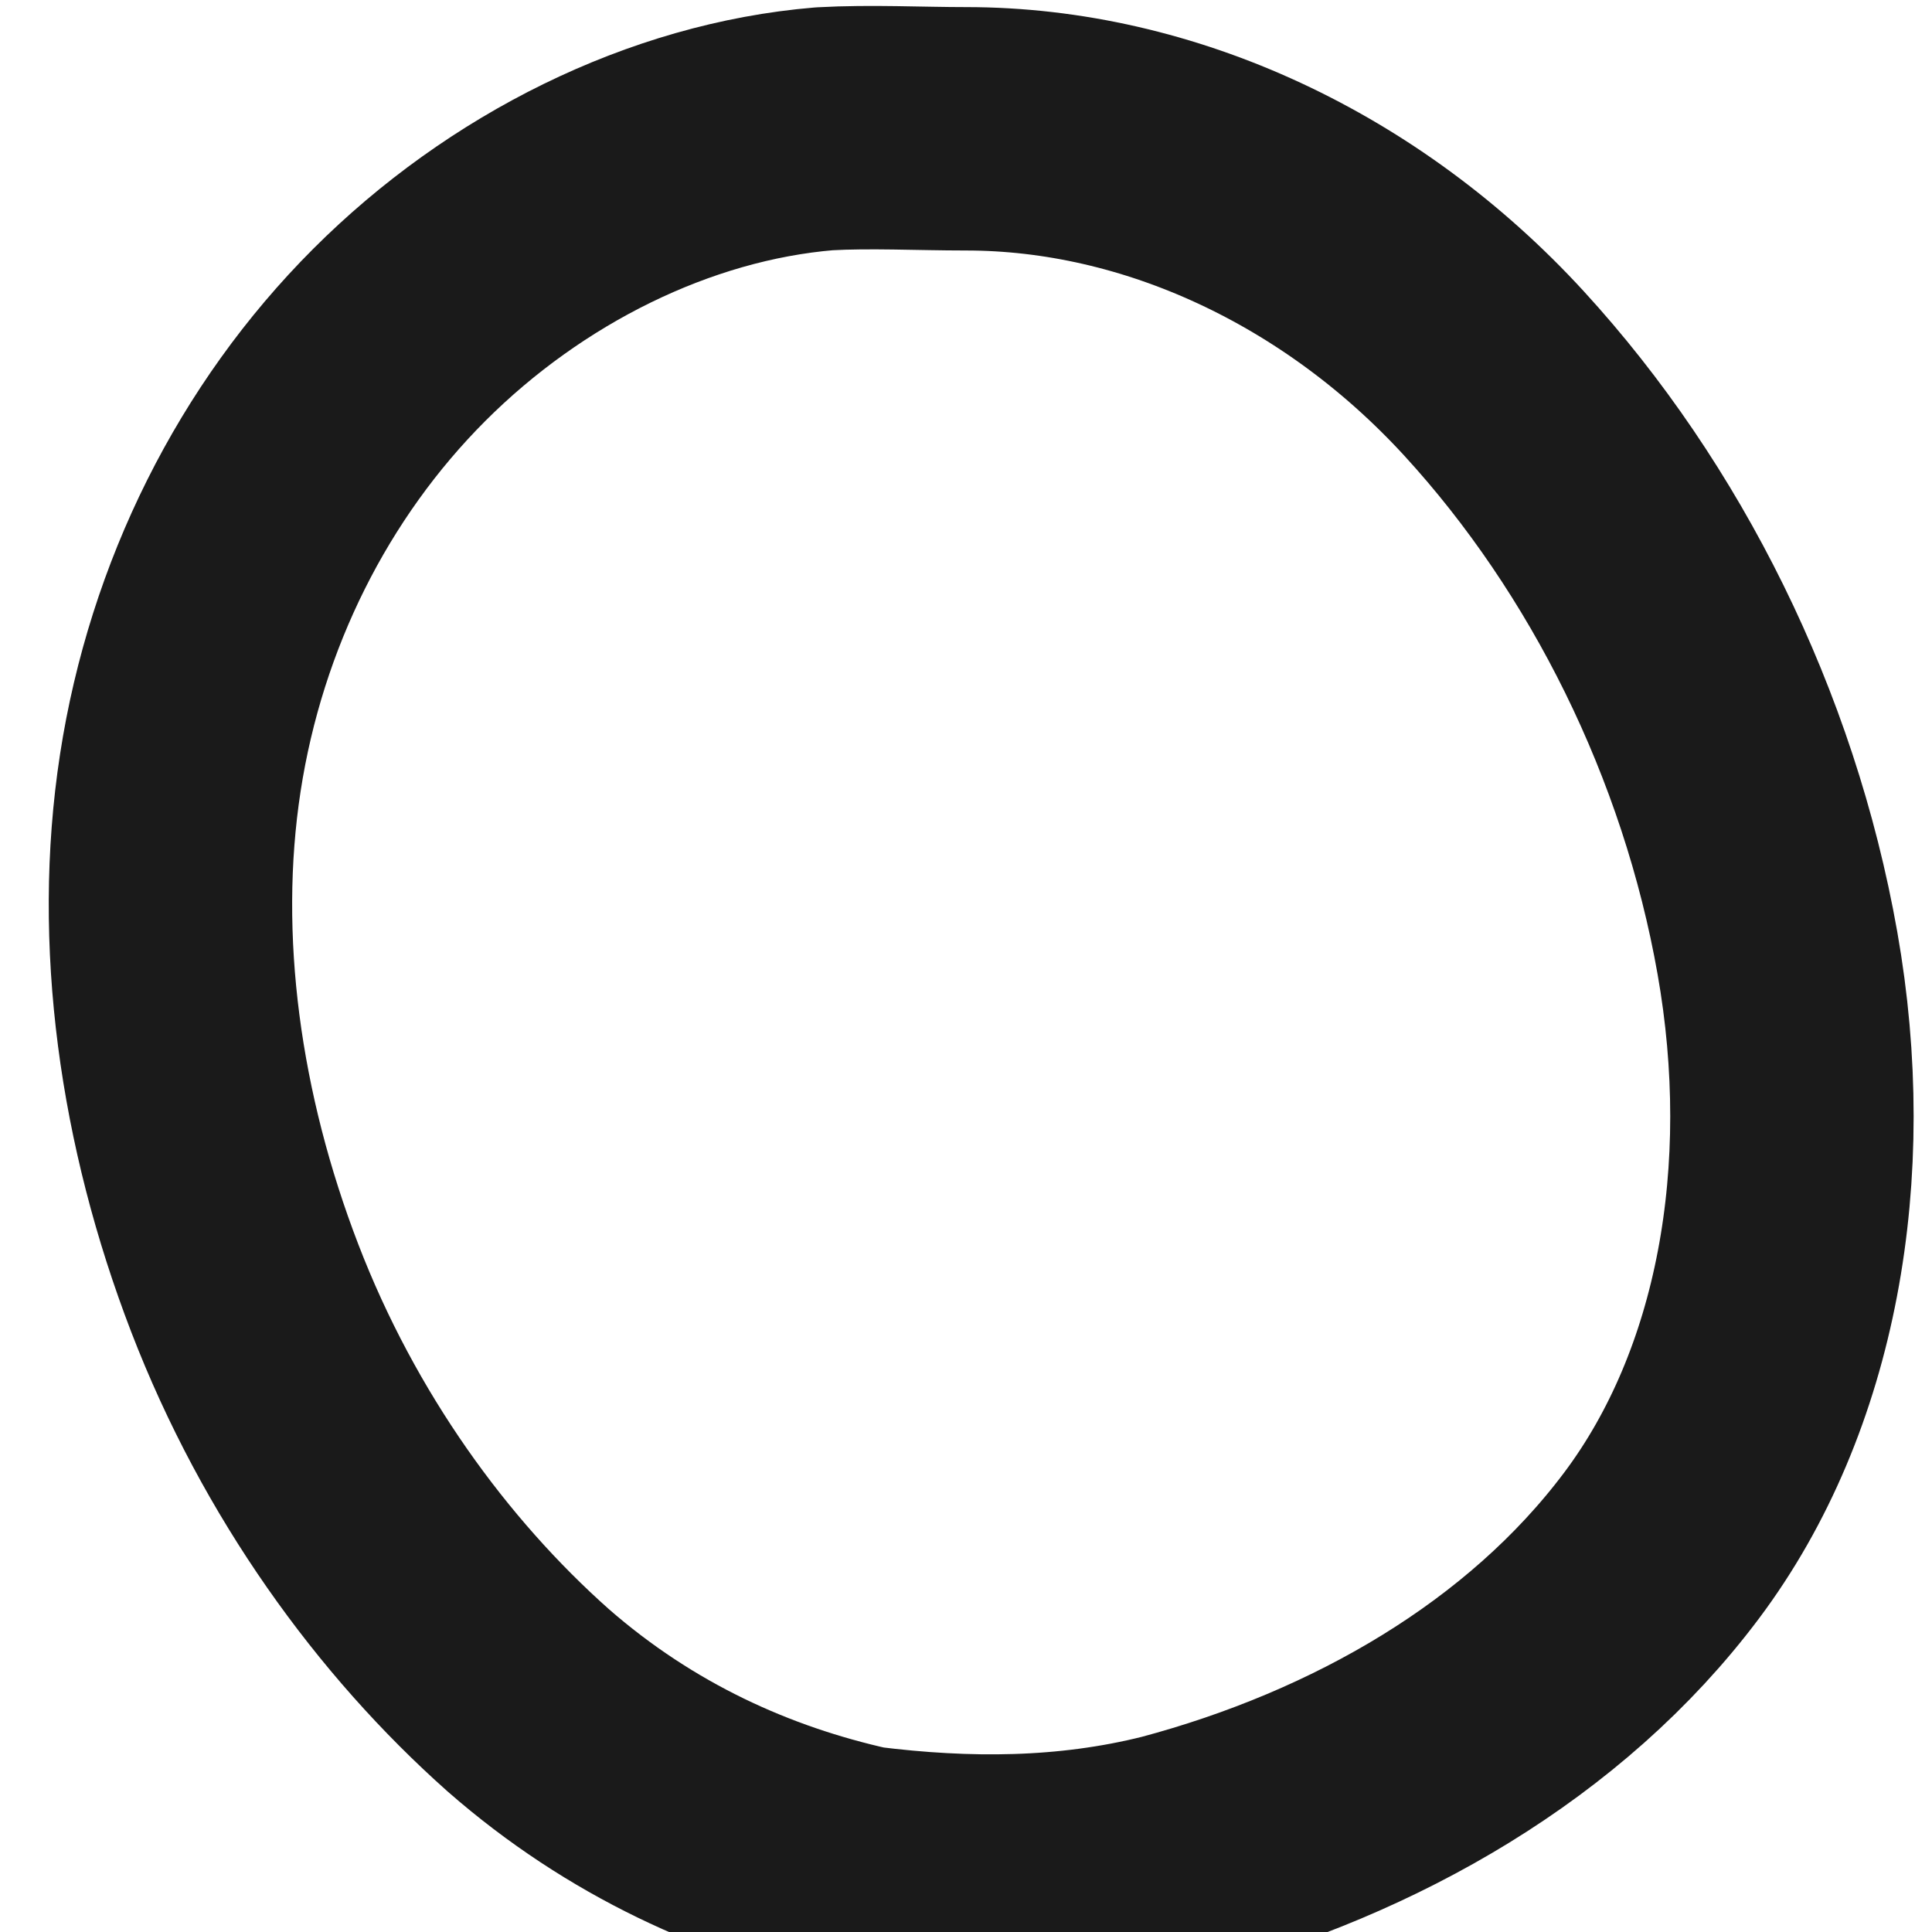
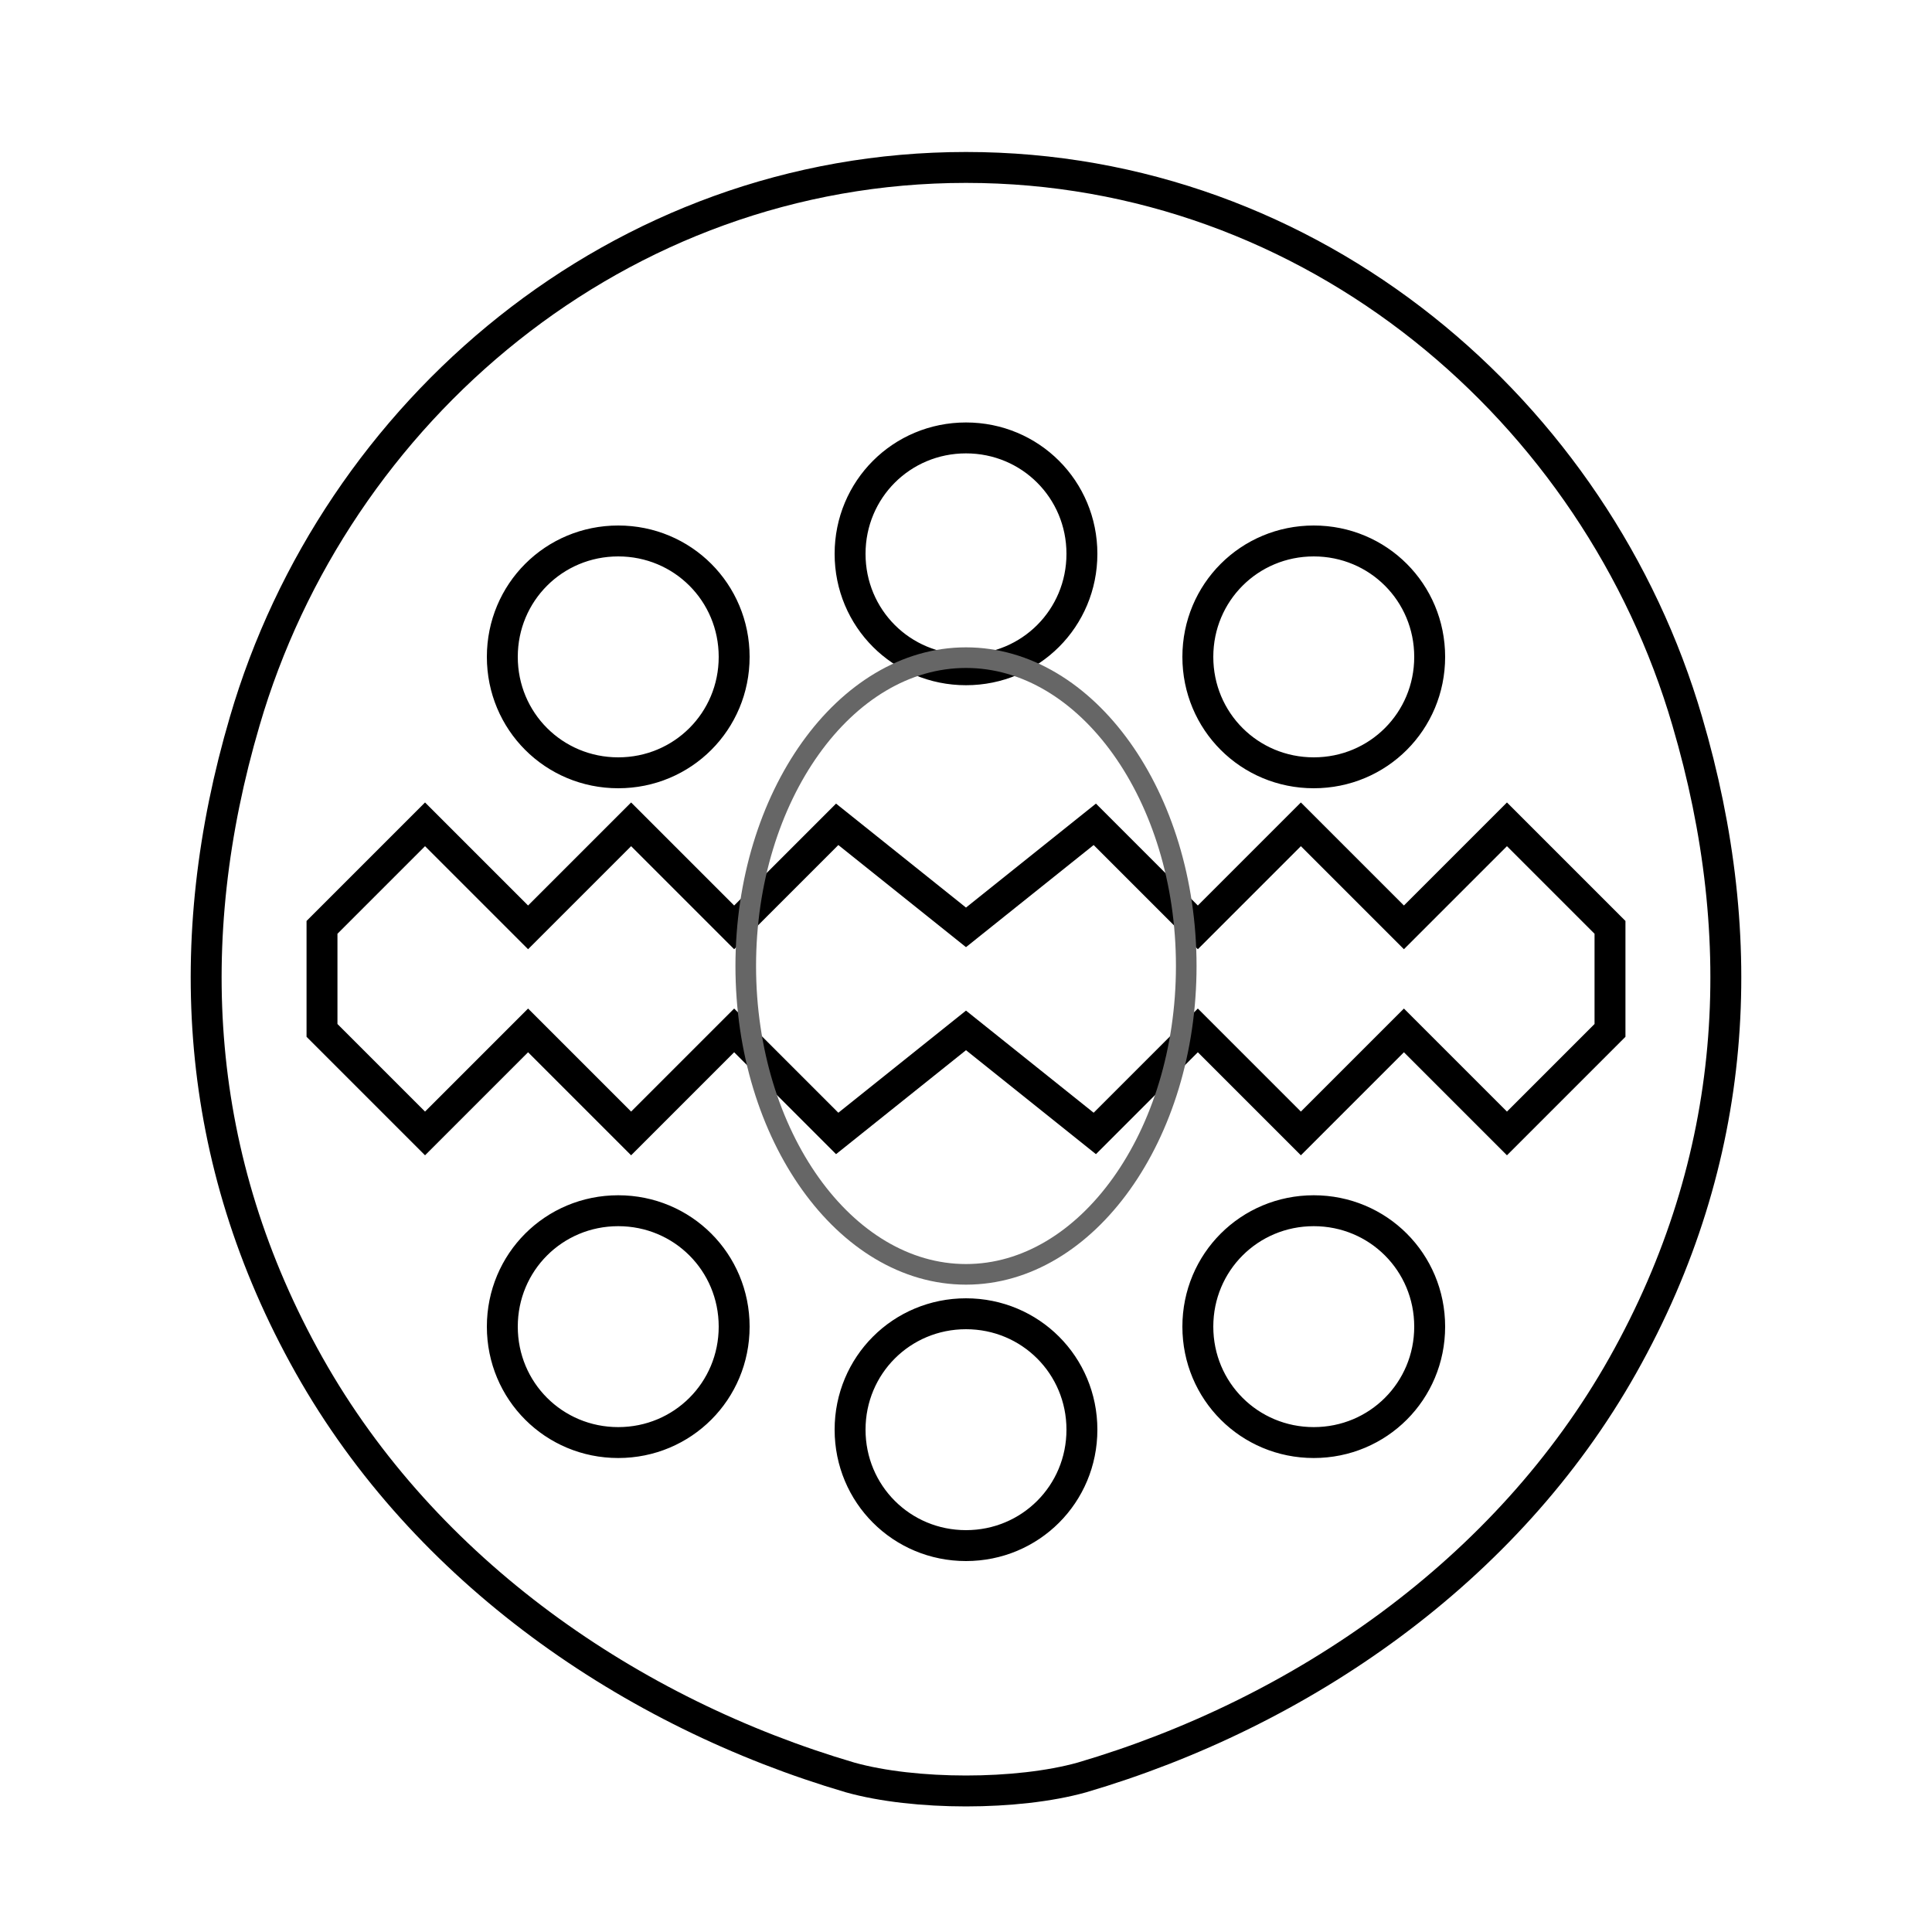
- <svg xmlns="http://www.w3.org/2000/svg" baseProfile="full" height="75.0mm" version="1.1" viewBox="0 0 75.0 75.0" width="75.0mm">
-   <defs />
-   <rect fill="white" height="75.0mm" width="75.0mm" x="0" y="0" />
-   <path d="M 37.5,5.0 C 45.0,5.0 52.5,8.5 58.0,14.5 C 63.5,20.5 67.5,28.5 69.0,37.0 C 70.5,45.5 69.0,54.0 64.5,60.0 C 60.0,66.0 53.0,70.0 45.5,72.0 C 41.5,73.0 37.5,73.0 33.5,72.5 C 29.0,71.5 24.5,69.5 20.5,66.0 C 16.0,62.0 12.0,56.5 9.5,50.0 C 7.0,43.5 6.0,36.5 7.0,30.0 C 8.0,23.5 11.0,17.5 15.5,13.0 C 20.0,8.5 26.0,5.5 32.0,5.0 C 33.8,4.9 35.7,5.0 37.5,5.0 Z" fill="none" stroke="#1a1a1a" stroke-linecap="round" stroke-linejoin="round" stroke-width="2.5mm" />
-   <text fill="#888888" font-family="sans-serif" font-size="3px" text-anchor="middle" x="37.5mm" y="72.0mm">easter egg | CUTTER | M</text>
+ <svg xmlns="http://www.w3.org/2000/svg" width="75.0mm" height="75.0mm" viewBox="0 0 75.0 75.0">
+   <rect width="75.0mm" height="75.0mm" fill="white" />
+   <g id="outer">
+     <path id="outer_contour" d="M 37.5,6.5 C 24.0,6.5 13.0,16.0 9.5,28.0 C 7.0,36.5 7.5,45.0 12.0,53.0 C 16.5,61.0 24.5,66.5 33.0,69.0 C 35.5,69.7 39.5,69.7 42.0,69.0 C 50.5,66.5 58.5,61.0 63.0,53.0 C 67.5,45.0 68.0,36.5 65.5,28.0 C 62.0,16.0 51.0,6.5 37.5,6.5 Z M 12.5,36.0 L 16.5,32.0 L 20.5,36.0 L 24.5,32.0 L 28.5,36.0 L 32.5,32.0 L 37.5,36.0 L 42.5,32.0 L 46.5,36.0 L 50.5,32.0 L 54.5,36.0 L 58.5,32.0 L 62.5,36.0 L 62.5,40.0 L 58.5,44.0 L 54.5,40.0 L 50.5,44.0 L 46.5,40.0 L 42.5,44.0 L 37.5,40.0 L 32.5,44.0 L 28.5,40.0 L 24.5,44.0 L 20.5,40.0 L 16.5,44.0 L 12.5,40.0 Z M 24.0,21.0 C 21.5,21.0 19.5,23.0 19.5,25.5 C 19.5,28.0 21.5,30.0 24.0,30.0 C 26.5,30.0 28.5,28.0 28.5,25.5 C 28.5,23.0 26.5,21.0 24.0,21.0 Z M 37.5,17.0 C 35.0,17.0 33.0,19.0 33.0,21.5 C 33.0,24.0 35.0,26.0 37.5,26.0 C 40.0,26.0 42.0,24.0 42.0,21.5 C 42.0,19.0 40.0,17.0 37.5,17.0 Z M 51.0,21.0 C 48.5,21.0 46.5,23.0 46.5,25.5 C 46.5,28.0 48.5,30.0 51.0,30.0 C 53.5,30.0 55.5,28.0 55.5,25.5 C 55.5,23.0 53.5,21.0 51.0,21.0 Z M 24.0,47.0 C 21.5,47.0 19.5,49.0 19.5,51.5 C 19.5,54.0 21.5,56.0 24.0,56.0 C 26.5,56.0 28.5,54.0 28.5,51.5 C 28.5,49.0 26.5,47.0 24.0,47.0 Z M 37.5,51.0 C 35.0,51.0 33.0,53.0 33.0,55.5 C 33.0,58.0 35.0,60.0 37.5,60.0 C 40.0,60.0 42.0,58.0 42.0,55.5 C 42.0,53.0 40.0,51.0 37.5,51.0 Z M 51.0,47.0 C 48.5,47.0 46.5,49.0 46.5,51.5 C 46.5,54.0 48.5,56.0 51.0,56.0 C 53.5,56.0 55.5,54.0 55.5,51.5 C 55.5,49.0 53.5,47.0 51.0,47.0 Z" fill="none" stroke="#000000" stroke-width="1.2" />
+   </g>
+   <g id="stamp">
+     <path id="stamp_outline" d="M 37.50,25.53 C 42.20,25.53 46.05,30.92 46.05,37.50 C 46.05,44.08 42.20,49.47 37.50,49.47 C 32.80,49.47 28.95,44.08 28.95,37.50 C 28.95,30.92 32.80,25.53 37.50,25.53 Z" fill="none" stroke="#666666" stroke-width="0.8" />
+   </g>
</svg>
